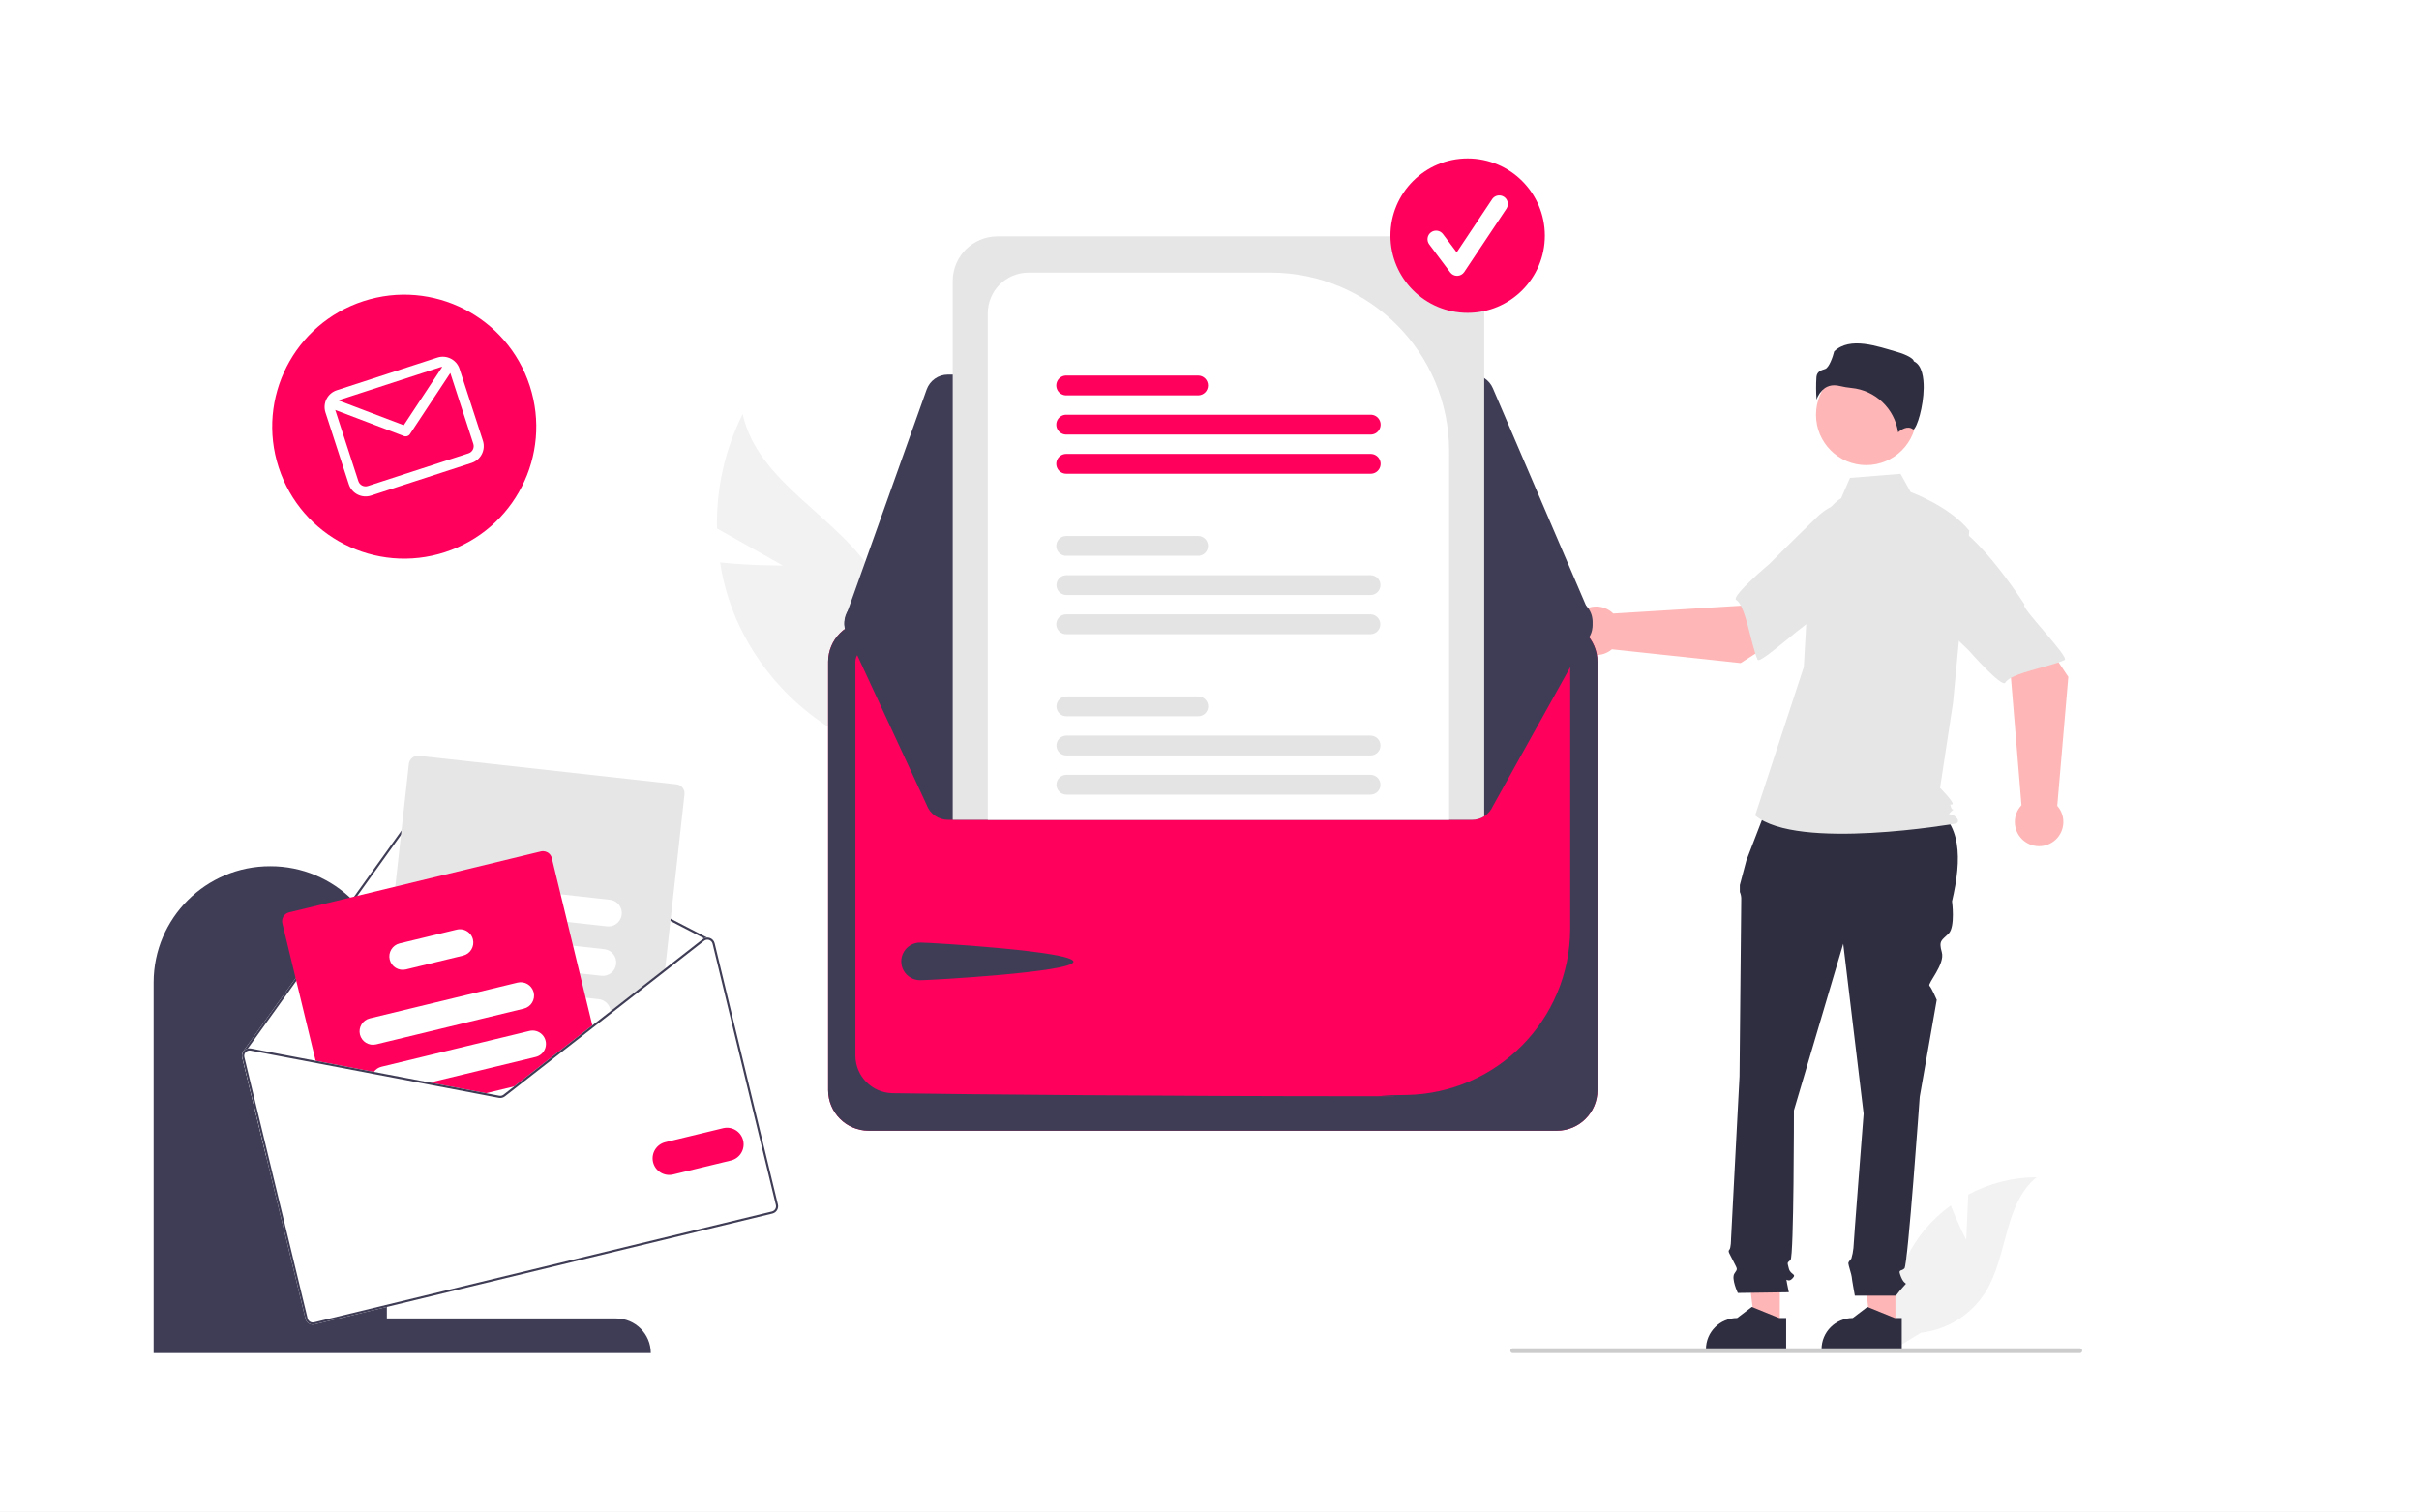
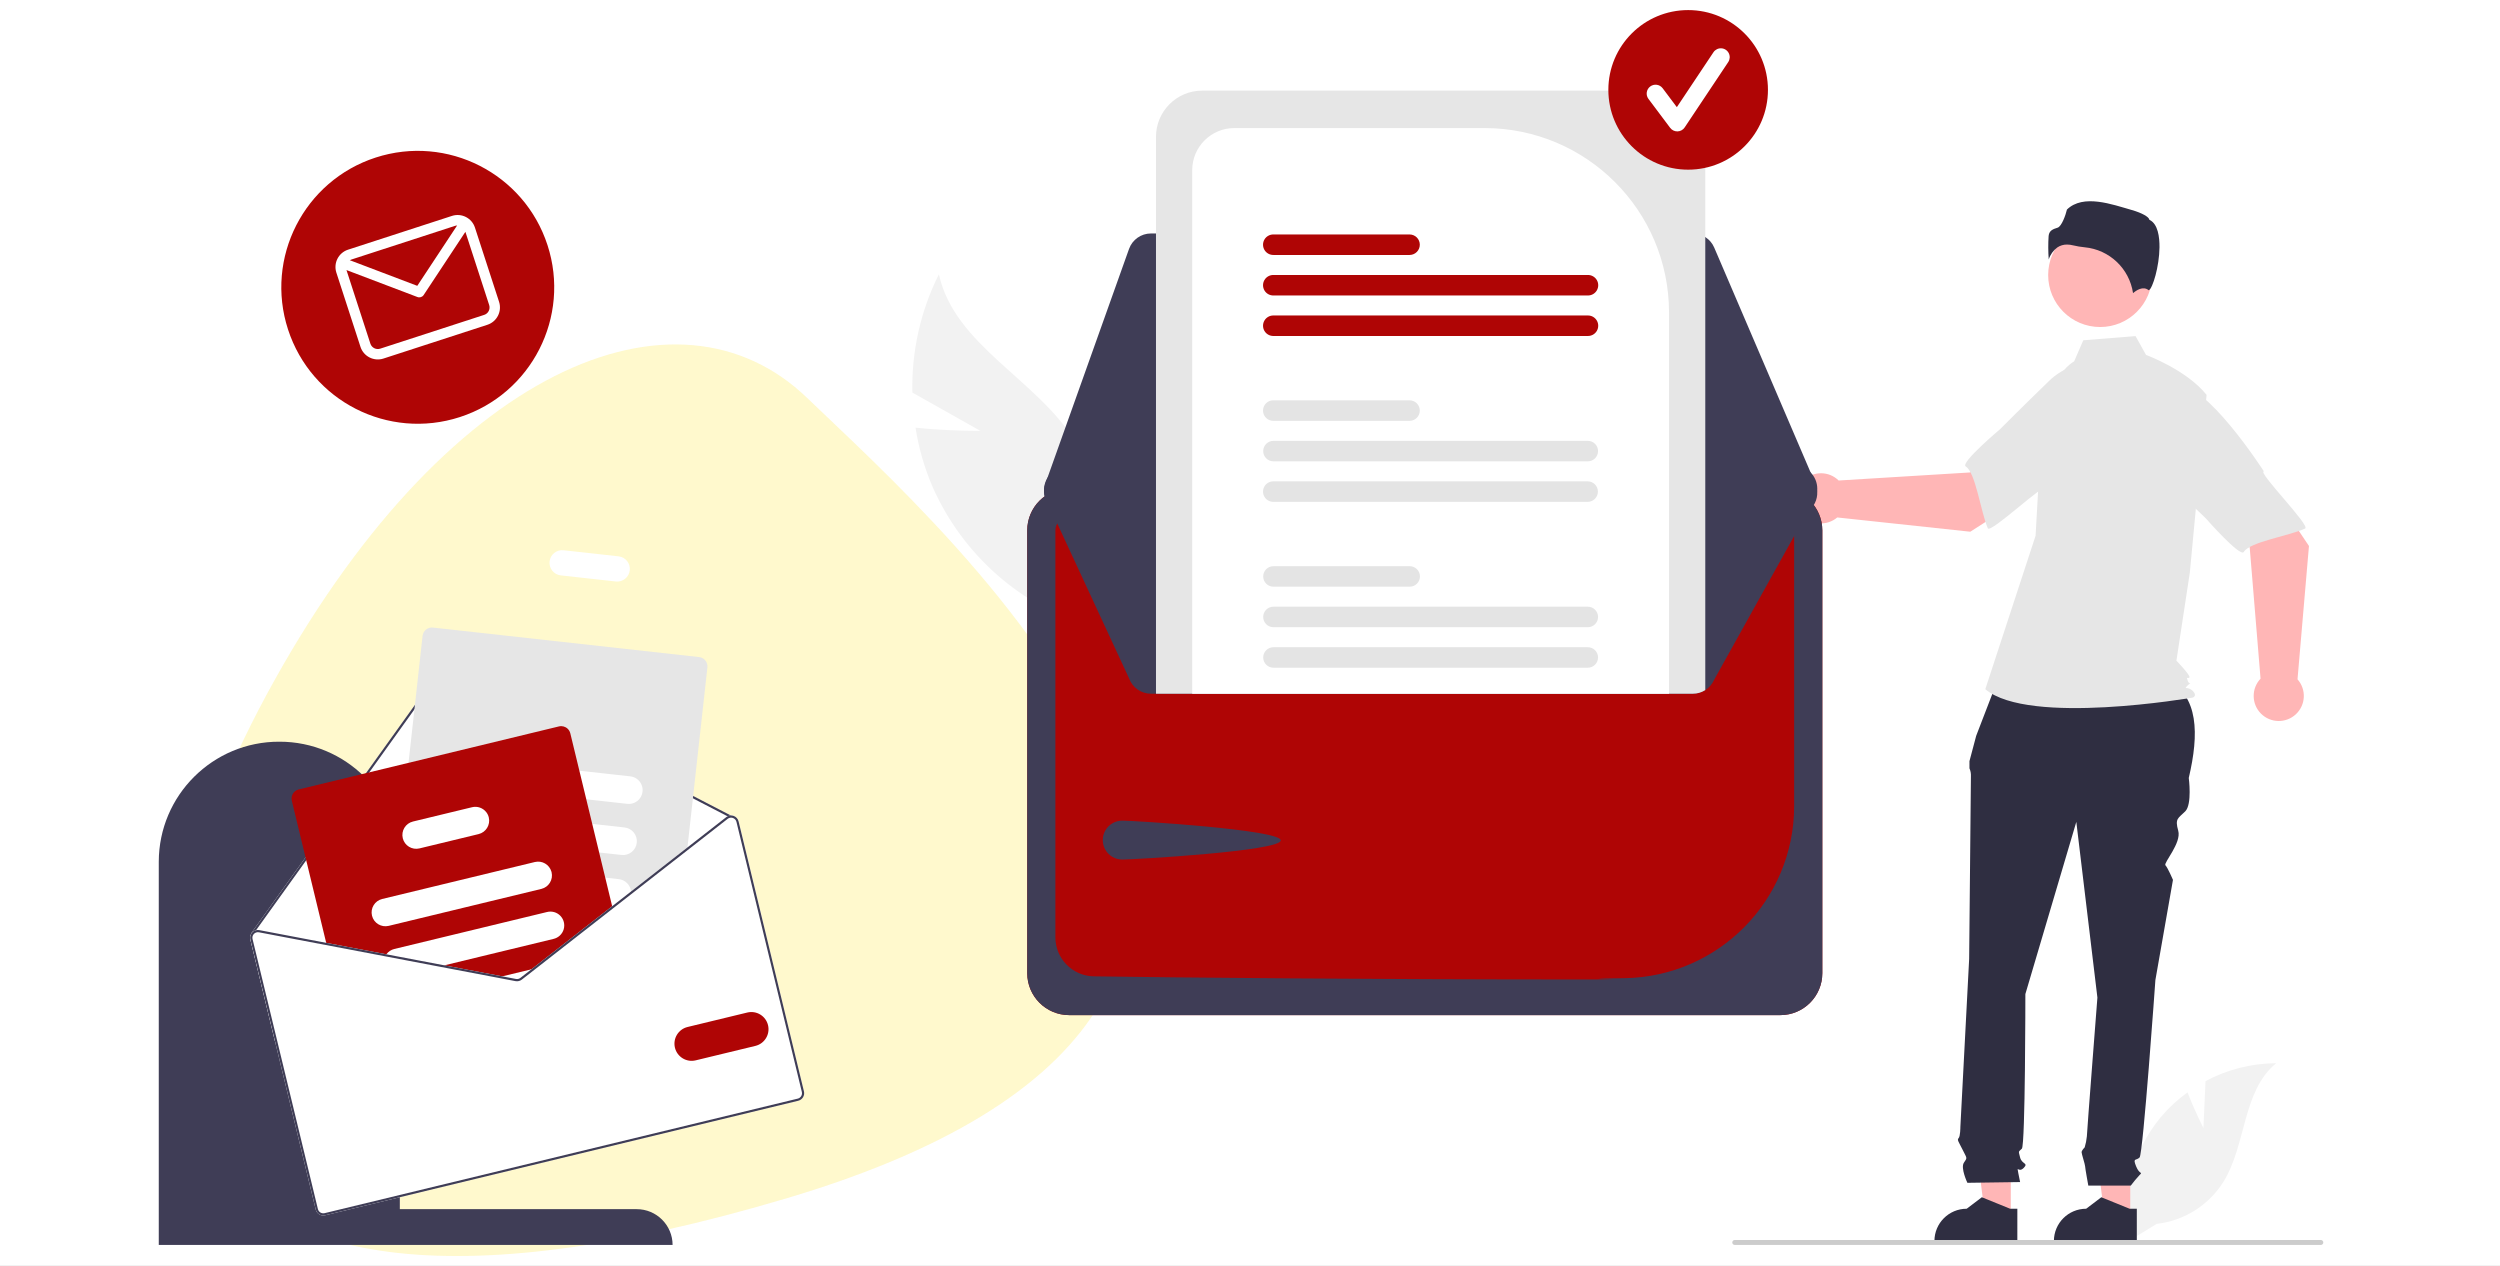
- <svg xmlns="http://www.w3.org/2000/svg" width="992" height="620" viewBox="0 0 992 620">
+ <svg xmlns="http://www.w3.org/2000/svg" width="992" height="502" viewBox="0 0 992 502">
  <defs>
-     <clipPath id="clip-Email-MArketing">
-       <rect width="992" height="620" />
+     <clipPath id="clip-Email_Marketing">
+       <rect width="992" height="502" />
    </clipPath>
  </defs>
-   <g id="Email-MArketing" clip-path="url(#clip-Email-MArketing)">
-     <rect width="992" height="620" fill="#fff" />
-     <g id="undraw_message_sent_re_q2kl" transform="translate(294.016 65)">
+   <g id="Email_Marketing" data-name="Email Marketing" clip-path="url(#clip-Email_Marketing)">
+     <rect width="992" height="502" fill="#fff" />
+     <path id="Path_1034" data-name="Path 1034" d="M5130.125-333.315c-214.062-188.673-87.7-271.892,59.938-281.183s228.328,49.334,213.343,119.629S5344.19-144.642,5130.125-333.315Z" transform="translate(-2123.333 5002.577) rotate(-58)" fill="#fedf03" opacity="0.2" />
+     <g id="undraw_message_sent_re_q2kl" transform="translate(362.016 4)">
      <path id="Path_953" data-name="Path 953" d="M289.6,343.2l-27-15.205a99.967,99.967,0,0,1,10.524-46.934c6.224,28.249,38.979,41.689,54.091,66.354a60.131,60.131,0,0,1,4.882,51.891l1.776,21.9a100.76,100.76,0,0,1-63.262-55.818,97.329,97.329,0,0,1-6.752-23.465C276.454,343.266,289.6,343.2,289.6,343.2Z" transform="translate(-262.591 -176.224)" fill="#f2f2f2" />
      <path id="Path_954" data-name="Path 954" d="M873.758,684.092l.828-18.613a60.116,60.116,0,0,1,28.039-7.1c-13.467,11.01-11.784,32.234-20.914,47.039A36.159,36.159,0,0,1,855.2,722.131l-11.27,6.9a60.591,60.591,0,0,1,12.771-49.1,58.522,58.522,0,0,1,10.756-9.994C870.152,677.055,873.758,684.092,873.758,684.092Z" transform="translate(-361.451 -240.494)" fill="#f2f2f2" />
      <path id="Path_955" data-name="Path 955" d="M579.4,569.208h-10.2l-4.854-39.359H579.4Z" transform="translate(-96.127 -90.251)" fill="#ffb6b6" />
      <path id="Path_956" data-name="Path 956" d="M841.461,740.261h-32.9v-.416a12.807,12.807,0,0,1,12.806-12.806h0l6.01-4.56,11.214,4.56h2.872Z" transform="translate(-355.589 -251.412)" fill="#2f2e41" />
      <path id="Path_957" data-name="Path 957" d="M522.256,569.208h-10.2L507.2,529.848h15.061Z" transform="translate(-86.394 -90.251)" fill="#ffb6b6" />
      <path id="Path_958" data-name="Path 958" d="M784.321,740.261h-32.9v-.416a12.807,12.807,0,0,1,12.806-12.806h0l6.01-4.56,11.214,4.56h2.872Z" transform="translate(-345.856 -251.412)" fill="#2f2e41" />
      <path id="Path_959" data-name="Path 959" d="M779.216,472.631l66.373,1.659c12.606,6.847,12.8,21.666,8.667,39.26,0,0,1.394,10.458-1.394,13.246s-4.183,2.789-2.789,7.669S844.1,547.316,845,548.211s2.986,5.775,2.986,5.775l-6.972,39.739s-4.88,69.02-6.275,70.414-2.789,0-1.394,3.486,2.789,2.091,1.394,3.486a51.342,51.342,0,0,0-3.486,4.183H814.394s-1.271-6.972-1.271-7.669-1.394-4.88-1.394-5.577,1.232-1.93,1.232-1.93a22.931,22.931,0,0,0,.859-4.345c0-1.394,4.183-55.076,4.183-55.076l-8.366-69.717L789.419,599.3s0,59.956-1.394,61.351-1.394.7-.7,3.486,3.486,2.091,1.394,4.183-2.789-1.394-2.091,2.091l.7,3.486-20.915.3s-2.789-5.877-1.394-7.968,1.311-1.521-.391-4.943-2.4-4.12-1.7-4.817.7-4.405.7-4.405l3.486-66.706s.7-70.414.7-72.505a6.954,6.954,0,0,0-.579-3.136v-2.839l2.671-10.059Z" transform="translate(-347.77 -208.855)" fill="#2f2e41" />
      <circle id="Ellipse_98" data-name="Ellipse 98" cx="20.623" cy="20.623" r="20.623" transform="translate(450.695 84.518)" fill="#ffb6b6" />
      <path id="Path_960" data-name="Path 960" d="M811.005,320.654c-4.443,2.641-7.1,7.494-8.626,12.433a117.818,117.818,0,0,0-5.063,28.15l-1.611,28.6-19.957,60.9c17.3,14.635,82.311,3.326,82.311,3.326s2-.665,0-2.661-3.939-.228-1.943-2.223.62.228-.045-1.768,0-.665.665-1.331-5.15-6.652-5.15-6.652l5.322-34.96,6.652-70.516c-7.983-9.979-24.038-15.861-24.038-15.861l-4.148-7.467-20.742,1.659Z" transform="translate(-350 -181.261)" fill="#e6e6e6" />
      <path id="Path_961" data-name="Path 961" d="M813.307,263.311a9.744,9.744,0,0,1,2.365.31,33.65,33.65,0,0,0,4.629.776,21.449,21.449,0,0,1,19.205,18.193c1.2-1.045,3.925-2.967,6.16-1.181h0c.034.028.054.043.133.006,1.484-.7,4.119-9.371,4.2-17,.042-4.05-.6-9.222-3.871-10.86l-.173-.086-.045-.188c-.219-.911-2.664-2.466-6.914-3.677-7.723-2.2-19.235-6.485-25.718-.179-.491,2.126-2.087,6.676-3.7,7.191-1.785.571-3.327,1.063-3.57,3.253a67.132,67.132,0,0,0,.044,9.358,9.557,9.557,0,0,1,3.4-4.769A6.729,6.729,0,0,1,813.307,263.311Z" transform="translate(-355.13 -170.273)" fill="#2f2e41" />
      <path id="Path_962" data-name="Path 962" d="M754.367,395.122l33.687-21.574-16.967-22.555L754.333,371.6l-52.2,3.2a9.949,9.949,0,1,0-.557,14.661Z" transform="translate(-334.575 -188.136)" fill="#ffb6b6" />
      <path id="Path_963" data-name="Path 963" d="M833.107,338.725c1.955,11.832-34.967,34.427-34.967,34.427,0-2.777-22.038,18.189-23.032,15.886-2.827-6.546-4.815-22.052-8.765-24.533-2.259-1.419,13.606-14.752,13.606-14.752s8.3-8.366,19.2-18.919a25.425,25.425,0,0,1,23.548-6.883S831.151,326.893,833.107,338.725Z" transform="translate(-348.36 -183.426)" fill="#e6e6e6" />
      <path id="Path_964" data-name="Path 964" d="M921.417,404.187l-22.283-33.223-22.19,17.441L897.9,404.719l4.306,52.122a9.949,9.949,0,1,0,14.669.246Z" transform="translate(-367.237 -191.538)" fill="#ffb6b6" />
      <path id="Path_965" data-name="Path 965" d="M863.516,334.036c11.788-2.205,35.16,34.23,35.16,34.23-2.777.059,18.652,21.647,16.37,22.691-6.485,2.965-21.945,5.28-24.342,9.282-1.371,2.289-15.037-13.29-15.037-13.29s-8.54-8.126-19.321-18.8a25.425,25.425,0,0,1-7.38-23.4S851.728,336.241,863.516,334.036Z" transform="translate(-362.387 -185.231)" fill="#e6e6e6" />
      <path id="Path_966" data-name="Path 966" d="M889.261,743.906a.984.984,0,0,1-.987.987H655.726a.987.987,0,0,1,0-1.975H888.273a.984.984,0,0,1,.987.987Z" transform="translate(-329.388 -254.894)" fill="#ccc" />
-       <path id="Path_967" data-name="Path 967" d="M616.4,383.493H334.169a16.65,16.65,0,0,0-16.631,16.631V575.838a16.65,16.65,0,0,0,16.631,16.631H616.4a16.65,16.65,0,0,0,16.632-16.631V400.124A16.65,16.65,0,0,0,616.4,383.493Z" transform="translate(-271.951 -193.672)" fill="#ff005d" />
+       <path id="Path_967" data-name="Path 967" d="M616.4,383.493H334.169a16.65,16.65,0,0,0-16.631,16.631V575.838a16.65,16.65,0,0,0,16.631,16.631H616.4a16.65,16.65,0,0,0,16.632-16.631V400.124A16.65,16.65,0,0,0,616.4,383.493Z" transform="translate(-271.951 -193.672)" fill="#af0505" />
      <path id="Path_968" data-name="Path 968" d="M616.4,383.493H334.169a16.65,16.65,0,0,0-16.631,16.631V575.838a16.65,16.65,0,0,0,16.631,16.631H616.4a16.65,16.65,0,0,0,16.632-16.631V400.124A16.65,16.65,0,0,0,616.4,383.493Zm5.458,126.217a68.37,68.37,0,0,1-67.218,68.1c-28.637.373,15.845.518-18.694.518-78.978,0-161.33-.755-192.057-1.244a15.494,15.494,0,0,1-15.175-15.431V400.137a5.476,5.476,0,0,1,5.457-5.47H616.385a5.476,5.476,0,0,1,5.469,5.456Z" transform="translate(-271.951 -193.672)" fill="#3f3d56" />
      <path id="Path_969" data-name="Path 969" d="M583.02,261.538H367.992a9.242,9.242,0,0,0-8.687,6.126L326.1,360.836a9.223,9.223,0,0,0,8.674,12.319l288.388.512h.013a9.223,9.223,0,0,0,8.477-12.856l-.5.215.5-.215L591.5,267.128A9.212,9.212,0,0,0,583.02,261.538Z" transform="translate(-273.318 -172.899)" fill="#3f3d56" />
      <path id="Path_970" data-name="Path 970" d="M632.395,381.737a9.246,9.246,0,0,1-.747,3.634L591.5,457.485a9.248,9.248,0,0,1-8.479,5.584H368a9.248,9.248,0,0,1-8.7-6.123l-33.2-71.6a9.217,9.217,0,0,1,5.592-11.781,9.073,9.073,0,0,1,3.078-.539L370,372.959l14.378-.025,189.2-.332,14.386-.025,35.2-.066h.008a9.227,9.227,0,0,1,9.226,9.224Z" transform="translate(-273.318 -191.801)" fill="#3f3d56" />
      <path id="Path_971" data-name="Path 971" d="M361.5,542.358c4.264,0,62.817,3.578,62.817,7.842s-58.553,7.6-62.817,7.6a7.721,7.721,0,1,1,0-15.441Z" transform="translate(-278.124 -220.732)" fill="#3f3d56" />
      <path id="Path_972" data-name="Path 972" d="M578.753,193.221H397.446a18.349,18.349,0,0,0-18.327,18.327V432.53H592.144a9.108,9.108,0,0,0,4.937-1.435V211.548a18.349,18.349,0,0,0-18.327-18.327Z" transform="translate(-282.441 -161.262)" fill="#e6e6e6" />
      <path id="Path_973" data-name="Path 973" d="M512.5,211.131H413.142a16.709,16.709,0,0,0-16.693,16.685V435.581h189.2V284.274A73.228,73.228,0,0,0,512.5,211.131Z" transform="translate(-285.393 -164.313)" fill="#fff" />
      <path id="Path_974" data-name="Path 974" d="M559.2,459.421H434.464a4.065,4.065,0,1,0,0,8.131H559.2a4.065,4.065,0,1,0,0-8.131Z" transform="translate(-291.175 -206.605)" fill="#e4e4e4" />
      <path id="Path_975" data-name="Path 975" d="M559.2,440.041H434.463a4.069,4.069,0,1,0,0,8.139H559.2a4.069,4.069,0,1,0,0-8.139Z" transform="translate(-291.175 -203.304)" fill="#e4e4e4" />
      <path id="Path_976" data-name="Path 976" d="M488.533,420.671H434.463a4.065,4.065,0,0,0,0,8.131h54.069a4.065,4.065,0,1,0,0-8.131Z" transform="translate(-291.175 -200.004)" fill="#e4e4e4" />
      <path id="Path_977" data-name="Path 977" d="M559.2,380.091H434.463a4.07,4.07,0,1,0,0,8.139H559.2a4.07,4.07,0,0,0,0-8.139Z" transform="translate(-291.175 -193.092)" fill="#e4e4e4" />
      <path id="Path_978" data-name="Path 978" d="M559.2,360.721H434.464a4.065,4.065,0,1,0,0,8.131H559.2a4.065,4.065,0,1,0,0-8.131Z" transform="translate(-291.175 -189.793)" fill="#e4e4e4" />
      <path id="Path_979" data-name="Path 979" d="M488.532,341.341H434.462a4.07,4.07,0,1,0,0,8.139h54.069a4.07,4.07,0,0,0,0-8.139Z" transform="translate(-291.174 -186.492)" fill="#e4e4e4" />
-       <path id="Path_980" data-name="Path 980" d="M559.2,300.761H434.463a4.07,4.07,0,1,0,0,8.139H559.2a4.07,4.07,0,1,0,0-8.139Z" transform="translate(-291.175 -179.58)" fill="#ff005d" />
-       <path id="Path_981" data-name="Path 981" d="M559.2,281.391H434.463a4.07,4.07,0,1,0,0,8.139H559.2a4.07,4.07,0,1,0,0-8.139Z" transform="translate(-291.175 -176.28)" fill="#ff005d" />
-       <path id="Path_982" data-name="Path 982" d="M488.532,262.011H434.462a4.07,4.07,0,1,0,0,8.139h54.069a4.07,4.07,0,0,0,0-8.139Z" transform="translate(-291.174 -172.979)" fill="#ff005d" />
-       <circle id="Ellipse_99" data-name="Ellipse 99" cx="31.662" cy="31.662" r="31.662" transform="translate(276.18 0)" fill="#ff005d" />
+       <path id="Path_980" data-name="Path 980" d="M559.2,300.761H434.463a4.07,4.07,0,1,0,0,8.139H559.2a4.07,4.07,0,1,0,0-8.139Z" transform="translate(-291.175 -179.58)" fill="#af0505" />
+       <path id="Path_981" data-name="Path 981" d="M559.2,281.391H434.463a4.07,4.07,0,1,0,0,8.139H559.2a4.07,4.07,0,1,0,0-8.139Z" transform="translate(-291.175 -176.28)" fill="#af0505" />
+       <path id="Path_982" data-name="Path 982" d="M488.532,262.011H434.462a4.07,4.07,0,1,0,0,8.139h54.069a4.07,4.07,0,0,0,0-8.139Z" transform="translate(-291.174 -172.979)" fill="#af0505" />
+       <circle id="Ellipse_99" data-name="Ellipse 99" cx="31.662" cy="31.662" r="31.662" transform="translate(276.18 0)" fill="#af0505" />
      <path id="Path_983" data-name="Path 983" d="M625.934,205.958a3.521,3.521,0,0,1-2.817-1.409l-8.638-11.517a3.522,3.522,0,0,1,5.635-4.226l5.651,7.535,14.515-21.772a3.522,3.522,0,1,1,5.861,3.907L628.864,204.39a3.523,3.523,0,0,1-2.833,1.567Z" transform="translate(-322.41 -157.818)" fill="#fff" />
    </g>
-     <path id="Path_1025" data-name="Path 1025" d="M755.5,266.934l10.406,1.153,4.6.51,6.943.768a5.019,5.019,0,0,0,1.1-9.977l-21.941-2.428a5.018,5.018,0,0,0-1.109,9.974Z" transform="translate(-533.043 22.375)" fill="#fff" />
-     <g id="Group_33" data-name="Group 33" transform="translate(-26.1 55.766)">
+     <path id="Path_1025" data-name="Path 1025" d="M755.5,266.934l10.406,1.153,4.6.51,6.943.768a5.019,5.019,0,0,0,1.1-9.977l-21.941-2.428a5.018,5.018,0,0,0-1.109,9.974Z" transform="translate(-533.043 -38.625)" fill="#fff" />
+     <g id="Group_33" data-name="Group 33" transform="translate(-26.1 -5.234)">
      <path id="Path_1018" data-name="Path 1018" d="M630.852,278.25h0a47.726,47.726,0,0,1,47.826,47.625V463.738h93.973a14.234,14.234,0,0,1,14.264,14.2H583.027V325.875A47.726,47.726,0,0,1,630.852,278.25Z" transform="translate(-493.928 21.291)" fill="#3f3d56" />
      <path id="Path_1019" data-name="Path 1019" d="M626.332,351.185l9.9,40.909,193.72-46.9-9.9-40.909a3.053,3.053,0,0,0-1.978-2.177,3.016,3.016,0,0,0-1.119-.168l-111.979-57.98a3.089,3.089,0,0,0-3.907.939L647.1,320.159l-20.345,28.379a.431.431,0,0,0-.075.351A3.056,3.056,0,0,0,626.332,351.185Z" transform="translate(-500.884 26.864)" fill="#fff" />
      <path id="Path_1020" data-name="Path 1020" d="M626.764,348.889a.411.411,0,0,0,.17.265.469.469,0,0,0,.364.072.45.45,0,0,0,.251-.174l.07-.1,1.059-1.481,19.238-26.819,53.951-75.24a2.2,2.2,0,0,1,2.787-.668l111.11,57.531,1,.517a1.082,1.082,0,0,0,.124.043,1.348,1.348,0,0,1,.228-.022.431.431,0,0,0,.243-.205.44.44,0,0,0-.184-.595l-.138-.073-111.978-57.98a3.089,3.089,0,0,0-3.907.939l-53.967,75.257-20.345,28.379a.431.431,0,0,0-.075.351Z" transform="translate(-500.965 26.864)" fill="#3f3d56" />
      <path id="Path_1021" data-name="Path 1021" d="M695.469,349.942l4.312.478,32,3.545L753,356.315l1.253.139,26.474-20.678,1.014-.792,6.253-4.883,22.246-17.374.134-1.22,7.913-71.414a3.737,3.737,0,0,0-3.3-4.121l-105.6-11.7a3.739,3.739,0,0,0-4.121,3.3l-5.58,50.374-3.1,27.928-2.769,24.986-1.284,11.6-.374,3.361A3.739,3.739,0,0,0,695.469,349.942Z" transform="translate(-511.49 29.982)" fill="#e6e6e6" />
      <path id="Path_1022" data-name="Path 1022" d="M729.755,297.348l45.742,5.066,16.222,1.8a5.487,5.487,0,1,0,1.208-10.907l-20.176-2.235-41.784-4.633a5.49,5.49,0,1,0-1.211,10.913Z" transform="translate(-516.758 19.979)" fill="#fff" />
      <path id="Path_1023" data-name="Path 1023" d="M726.719,321.475c.118.021.236.042.356.054l53.1,5.882,8.866.984a5.489,5.489,0,0,0,1.207-10.912l-12.819-1.418L735.366,311.4l-7.078-.784a5.487,5.487,0,0,0-1.569,10.855Z" transform="translate(-516.327 16.087)" fill="#fff" />
      <path id="Path_1024" data-name="Path 1024" d="M720.275,343.351a5.486,5.486,0,0,0,4.1,2.622l21.764,2.41,38.761,4.294.009,0,1.239.138,6.253-4.883a5.429,5.429,0,0,0,0-1.116,5.5,5.5,0,0,0-4.856-4.886l-5.384-.6L760.8,338.967l-15.369-1.7-19.852-2.2a5.487,5.487,0,0,0-5.3,8.289Z" transform="translate(-515.891 12.152)" fill="#fff" />
-       <path id="Path_1026" data-name="Path 1026" d="M645.924,300.5,659.8,357.821l23.159,4.4L704.38,366.3l22.984,4.373,7.344,1.4a3.082,3.082,0,0,0,2.466-.6l5.892-4.6,3.73-2.913,26.474-20.678-16.833-69.535a3.7,3.7,0,0,0-1.044-1.812,3.732,3.732,0,0,0-3.461-.937L648.672,296A3.734,3.734,0,0,0,645.924,300.5Z" transform="translate(-504.035 22.475)" fill="#ff005d" />
+       <path id="Path_1026" data-name="Path 1026" d="M645.924,300.5,659.8,357.821l23.159,4.4L704.38,366.3l22.984,4.373,7.344,1.4a3.082,3.082,0,0,0,2.466-.6l5.892-4.6,3.73-2.913,26.474-20.678-16.833-69.535a3.7,3.7,0,0,0-1.044-1.812,3.732,3.732,0,0,0-3.461-.937L648.672,296A3.734,3.734,0,0,0,645.924,300.5Z" transform="translate(-504.035 22.475)" fill="#af0505" />
      <path id="Path_1027" data-name="Path 1027" d="M683.834,356.414a5.493,5.493,0,0,0,6.625,4.042l60.591-14.668a5.5,5.5,0,0,0,4.043-6.625,1.765,1.765,0,0,0-.059-.207,5.486,5.486,0,0,0-6.566-3.836l-60.591,14.668A5.492,5.492,0,0,0,683.834,356.414Z" transform="translate(-510.128 12.162)" fill="#fff" />
      <path id="Path_1028" data-name="Path 1028" d="M690.082,376.343l21.423,4.079,45.38-10.986a5.488,5.488,0,1,0-2.582-10.667l-60.591,14.668a5.449,5.449,0,0,0-3.144,2.107A5.528,5.528,0,0,0,690.082,376.343Z" transform="translate(-511.158 8.356)" fill="#fff" />
      <path id="Path_1029" data-name="Path 1029" d="M743.008,389.088l7.344,1.4a3.082,3.082,0,0,0,2.466-.6l5.892-4.6Z" transform="translate(-519.677 4.063)" fill="#fff" />
      <path id="Path_1030" data-name="Path 1030" d="M698.385,321.507a5.492,5.492,0,0,0,6.625,4.042l23.469-5.681a5.5,5.5,0,0,0,4.042-6.625,5.424,5.424,0,0,0-1.011-2.086A5.492,5.492,0,0,0,725.9,309.2l-23.468,5.681a5.489,5.489,0,0,0-4.043,6.625Z" transform="translate(-512.469 16.334)" fill="#fff" />
      <path id="Path_1031" data-name="Path 1031" d="M701.228,373.1l22.988,4.374,7.342,1.4a3.1,3.1,0,0,0,2.465-.6l5.9-4.6-2.069.5-4.368,3.407a2.212,2.212,0,0,1-1.761.426l-5.436-1.034L703.3,372.6Zm68.665-23.945.224.924,1.02-.793ZM701.228,373.1l22.988,4.374,7.342,1.4a3.1,3.1,0,0,0,2.465-.6l5.9-4.6-2.069.5-4.368,3.407a2.212,2.212,0,0,1-1.761.426l-5.436-1.034L703.3,372.6Zm0,0,22.988,4.374,7.342,1.4a3.1,3.1,0,0,0,2.465-.6l5.9-4.6-2.069.5-4.368,3.407a2.212,2.212,0,0,1-1.761.426l-5.436-1.034L703.3,372.6Zm-74.9-10.729,25.94,107.154a3.076,3.076,0,0,0,3.71,2.264L843.728,426.34a3.076,3.076,0,0,0,2.264-3.71l-25.94-107.154a3.053,3.053,0,0,0-1.978-2.177,3.016,3.016,0,0,0-1.119-.168,2.9,2.9,0,0,0-1.27.334,2.674,2.674,0,0,0-.51.316l-15.408,12.032-22.378,17.48-7.5,5.856,0,.006-.006,0L742.4,370.617l-4.545,3.557-4.368,3.407a2.212,2.212,0,0,1-1.761.426l-5.436-1.034L703.3,372.6l-23.008-4.376-50.394-9.59a3.013,3.013,0,0,0-1.3.028,3.079,3.079,0,0,0-1.5.869,3.441,3.441,0,0,0-.414.546,3.055,3.055,0,0,0-.35,2.3Zm74.9,10.729,22.988,4.374,7.342,1.4a3.1,3.1,0,0,0,2.465-.6l5.9-4.6-2.069.5-4.368,3.407a2.212,2.212,0,0,1-1.761.426l-5.436-1.034L703.3,372.6Zm0,0,22.988,4.374,7.342,1.4a3.1,3.1,0,0,0,2.465-.6l5.9-4.6-2.069.5-4.368,3.407a2.212,2.212,0,0,1-1.761.426l-5.436-1.034L703.3,372.6Zm0,0,22.988,4.374,7.342,1.4a3.1,3.1,0,0,0,2.465-.6l5.9-4.6-2.069.5-4.368,3.407a2.212,2.212,0,0,1-1.761.426l-5.436-1.034L703.3,372.6Z" transform="translate(-500.884 15.677)" fill="#fff" />
      <path id="Path_1032" data-name="Path 1032" d="M701.228,373.1l22.988,4.374,7.342,1.4a3.1,3.1,0,0,0,2.465-.6l5.9-4.6-2.069.5-4.368,3.407a2.212,2.212,0,0,1-1.761.426l-5.436-1.034L703.3,372.6Zm68.665-23.945.224.924,1.02-.793ZM701.228,373.1l22.988,4.374,7.342,1.4a3.1,3.1,0,0,0,2.465-.6l5.9-4.6-2.069.5-4.368,3.407a2.212,2.212,0,0,1-1.761.426l-5.436-1.034L703.3,372.6Zm0,0,22.988,4.374,7.342,1.4a3.1,3.1,0,0,0,2.465-.6l5.9-4.6-2.069.5-4.368,3.407a2.212,2.212,0,0,1-1.761.426l-5.436-1.034L703.3,372.6Zm-73.691-12.957.114.086c.019-.031.052-.059.078-.092a2.217,2.217,0,0,1,2-.644l50.079,9.527,21.419,4.082,22.988,4.374,7.342,1.4a3.1,3.1,0,0,0,2.465-.6l5.9-4.6-2.069.5-4.368,3.407a2.211,2.211,0,0,1-1.761.426l-5.436-1.034L703.3,372.6l-23.008-4.376-50.394-9.59a3.013,3.013,0,0,0-1.3.028Zm-1.2,2.229,25.94,107.154a3.077,3.077,0,0,0,3.71,2.264L843.728,426.34a3.076,3.076,0,0,0,2.264-3.71l-25.94-107.154a3.053,3.053,0,0,0-1.978-2.177,3.014,3.014,0,0,0-1.119-.168,2.9,2.9,0,0,0-1.27.334,2.669,2.669,0,0,0-.51.316l-15.408,12.032-22.378,17.48-7.5,5.856,0,.006-.006,0L742.4,370.617l-4.545,3.557-4.368,3.407a2.212,2.212,0,0,1-1.761.426l-5.436-1.034L703.3,372.6l-23.009-4.376-50.394-9.59a3.013,3.013,0,0,0-1.3.028,3.079,3.079,0,0,0-1.5.869,3.441,3.441,0,0,0-.414.546,3.055,3.055,0,0,0-.35,2.3Zm.856-.207a2.179,2.179,0,0,1,.387-1.838.287.287,0,0,1,.076-.1c.019-.031.052-.059.078-.092a2.217,2.217,0,0,1,2-.644l50.079,9.526,21.419,4.082,22.988,4.374,7.342,1.4a3.1,3.1,0,0,0,2.465-.6l5.9-4.6,3.729-2.913,26.469-20.681,1.02-.793,6.248-4.881,22.25-17.376,16.086-12.562a2.183,2.183,0,0,1,.828-.4,1.674,1.674,0,0,1,.256-.042,1.346,1.346,0,0,1,.228-.022,2.248,2.248,0,0,1,.756.123,2.2,2.2,0,0,1,1.415,1.555l25.94,107.154a2.2,2.2,0,0,1-1.621,2.656L655.777,470.94a2.2,2.2,0,0,1-2.649-1.622Zm74.04,10.936,22.988,4.374,7.342,1.4a3.1,3.1,0,0,0,2.465-.6l5.9-4.6-2.069.5-4.368,3.407a2.211,2.211,0,0,1-1.761.426l-5.436-1.034L703.3,372.6Zm0,0,22.988,4.374,7.342,1.4a3.1,3.1,0,0,0,2.465-.6l5.9-4.6-2.069.5-4.368,3.407a2.211,2.211,0,0,1-1.761.426l-5.436-1.034L703.3,372.6Zm0,0,22.988,4.374,7.342,1.4a3.1,3.1,0,0,0,2.465-.6l5.9-4.6-2.069.5-4.368,3.407a2.211,2.211,0,0,1-1.761.426l-5.436-1.034L703.3,372.6Z" transform="translate(-500.884 15.677)" fill="#3f3d56" />
-       <path id="Path_1033" data-name="Path 1033" d="M827.092,420.252a6.82,6.82,0,0,1,5.018-8.224l23.7-5.736a6.812,6.812,0,0,1,3.206,13.242l-23.7,5.736a6.82,6.82,0,0,1-8.224-5.018Z" transform="translate(-533.18 0.713)" fill="#ff005d" />
+       <path id="Path_1033" data-name="Path 1033" d="M827.092,420.252a6.82,6.82,0,0,1,5.018-8.224l23.7-5.736a6.812,6.812,0,0,1,3.206,13.242l-23.7,5.736a6.82,6.82,0,0,1-8.224-5.018Z" transform="translate(-533.18 0.713)" fill="#af0505" />
    </g>
-     <circle id="Ellipse_100" data-name="Ellipse 100" cx="54.135" cy="54.135" r="54.135" transform="matrix(0.951, -0.309, 0.309, 0.951, 97.561, 140.252)" fill="#ff005d" />
-     <path id="Path_987" data-name="Path 987" d="M249.1,699.586H205.73a7.236,7.236,0,0,0-7.228,7.228v30.978a7.236,7.236,0,0,0,7.228,7.228H249.1a7.236,7.236,0,0,0,7.228-7.228V706.814a7.236,7.236,0,0,0-7.228-7.228Zm0,4.13a3.082,3.082,0,0,1,.767.1L227.42,721.722,205.1,703.78a3.1,3.1,0,0,1,.626-.064Zm0,37.173H205.73a3.1,3.1,0,0,1-3.1-3.1v-30.7l23.488,18.885a2.065,2.065,0,0,0,2.582,0L252.2,707.241v30.551a3.1,3.1,0,0,1-3.1,3.1Z" transform="matrix(0.951, -0.309, 0.309, 0.951, -273.713, -441.667)" fill="#fff" />
+     <circle id="Ellipse_100" data-name="Ellipse 100" cx="54.135" cy="54.135" r="54.135" transform="matrix(0.951, -0.309, 0.309, 0.951, 97.561, 79.252)" fill="#af0505" />
+     <path id="Path_987" data-name="Path 987" d="M249.1,699.586H205.73a7.236,7.236,0,0,0-7.228,7.228v30.978a7.236,7.236,0,0,0,7.228,7.228H249.1a7.236,7.236,0,0,0,7.228-7.228V706.814a7.236,7.236,0,0,0-7.228-7.228Zm0,4.13a3.082,3.082,0,0,1,.767.1L227.42,721.722,205.1,703.78a3.1,3.1,0,0,1,.626-.064Zm0,37.173H205.73a3.1,3.1,0,0,1-3.1-3.1v-30.7l23.488,18.885a2.065,2.065,0,0,0,2.582,0L252.2,707.241v30.551a3.1,3.1,0,0,1-3.1,3.1Z" transform="matrix(0.951, -0.309, 0.309, 0.951, -273.713, -502.667)" fill="#fff" />
  </g>
</svg>
